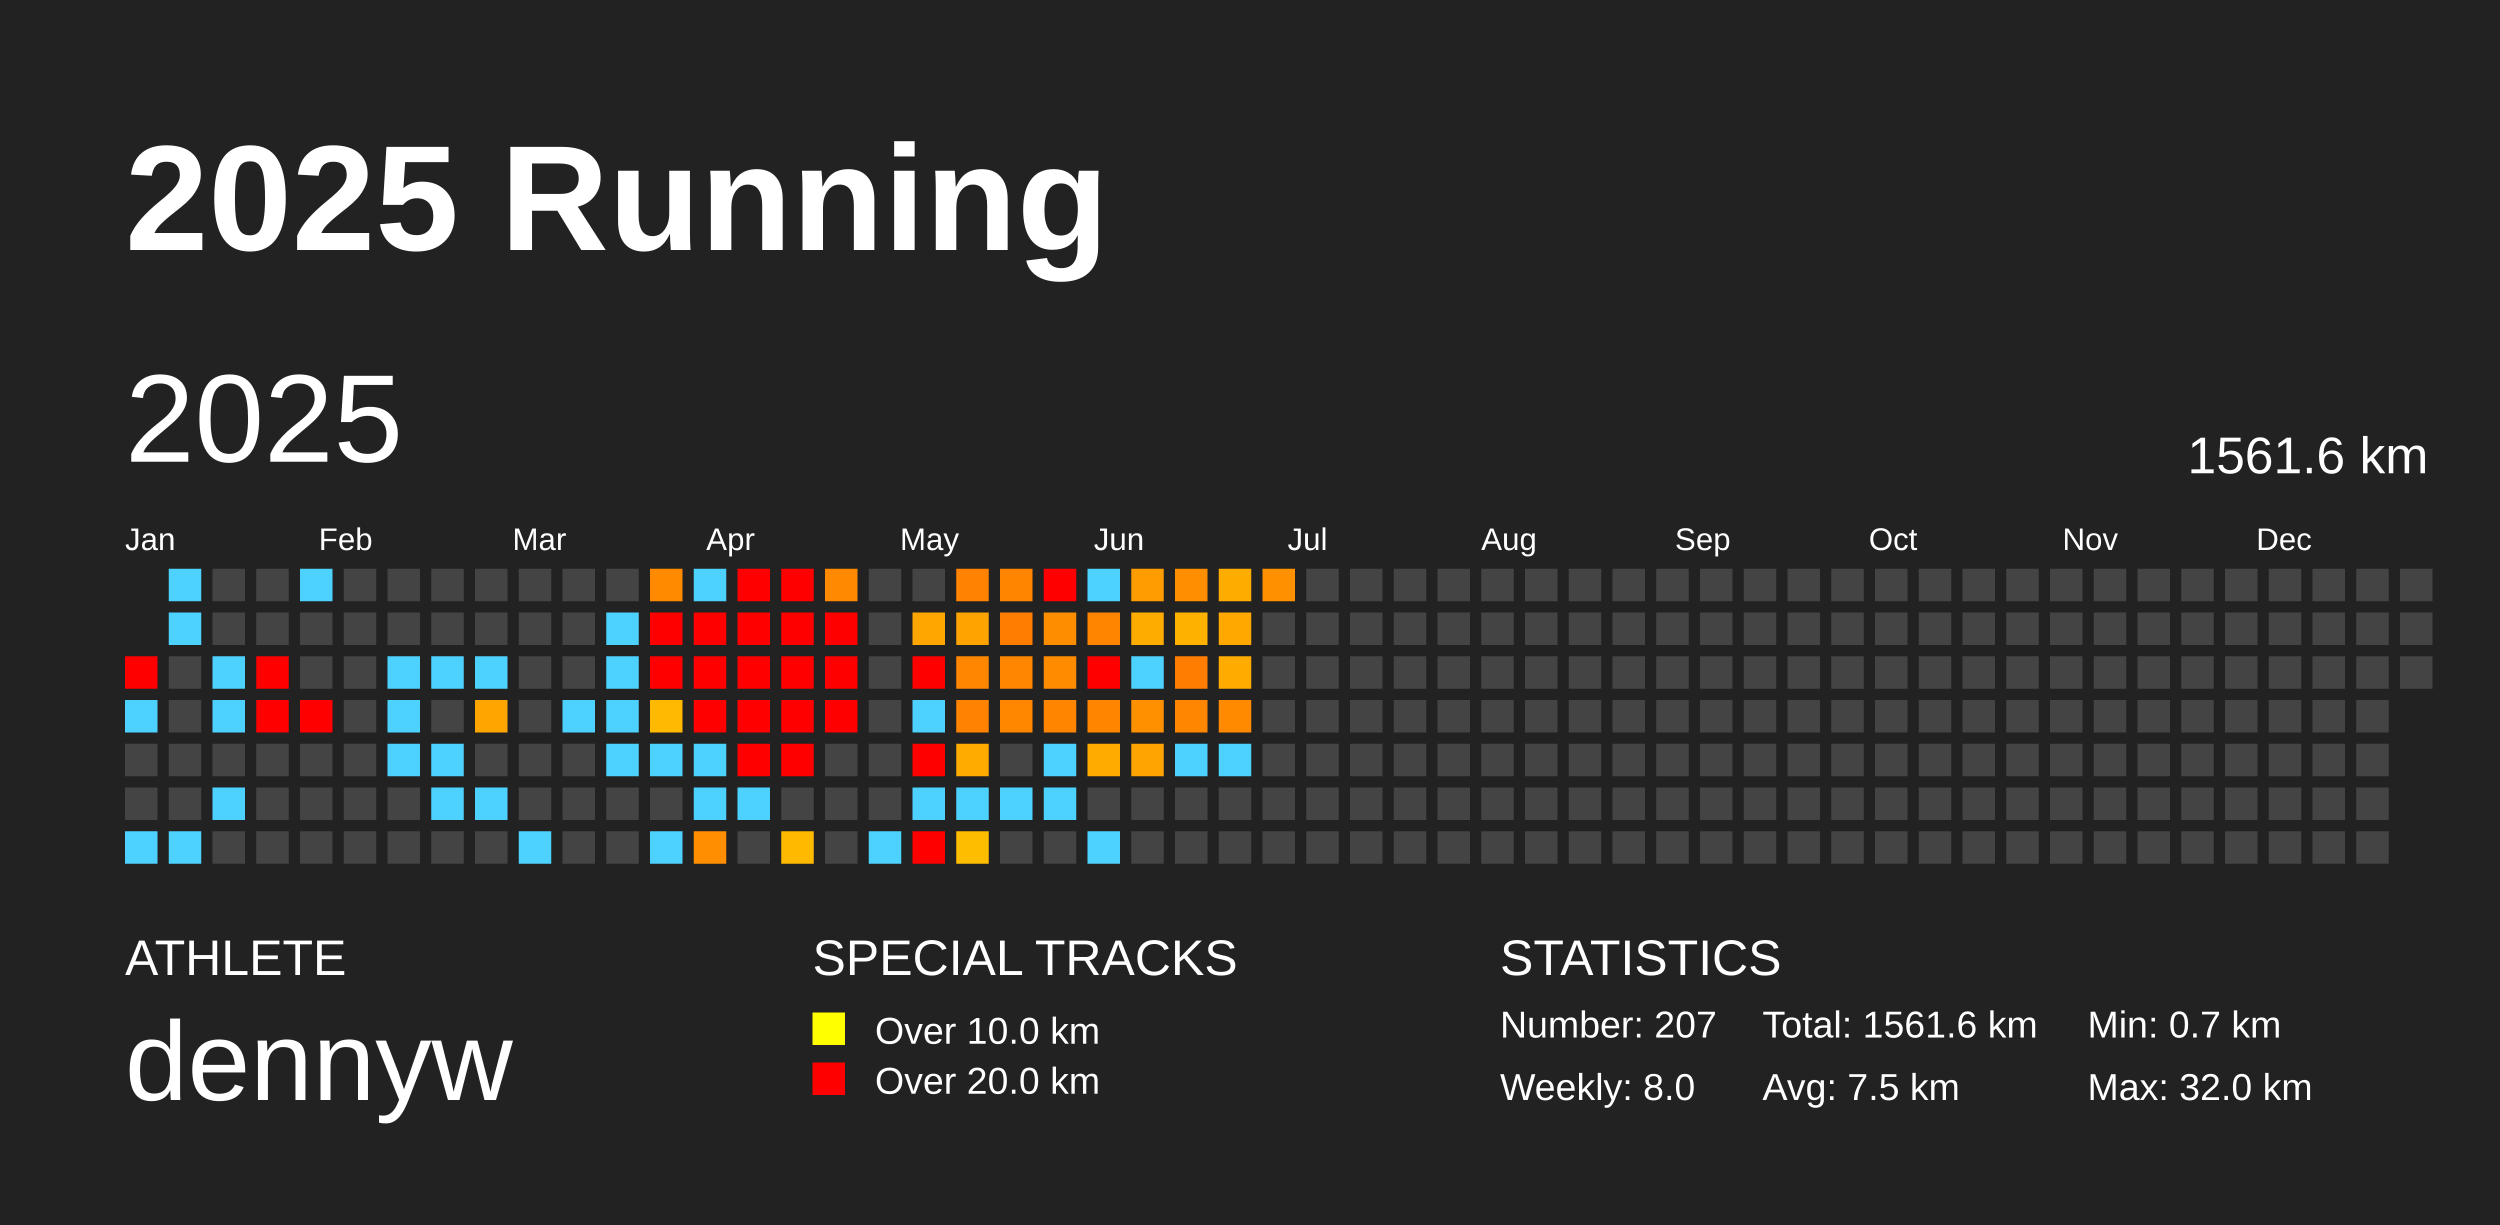
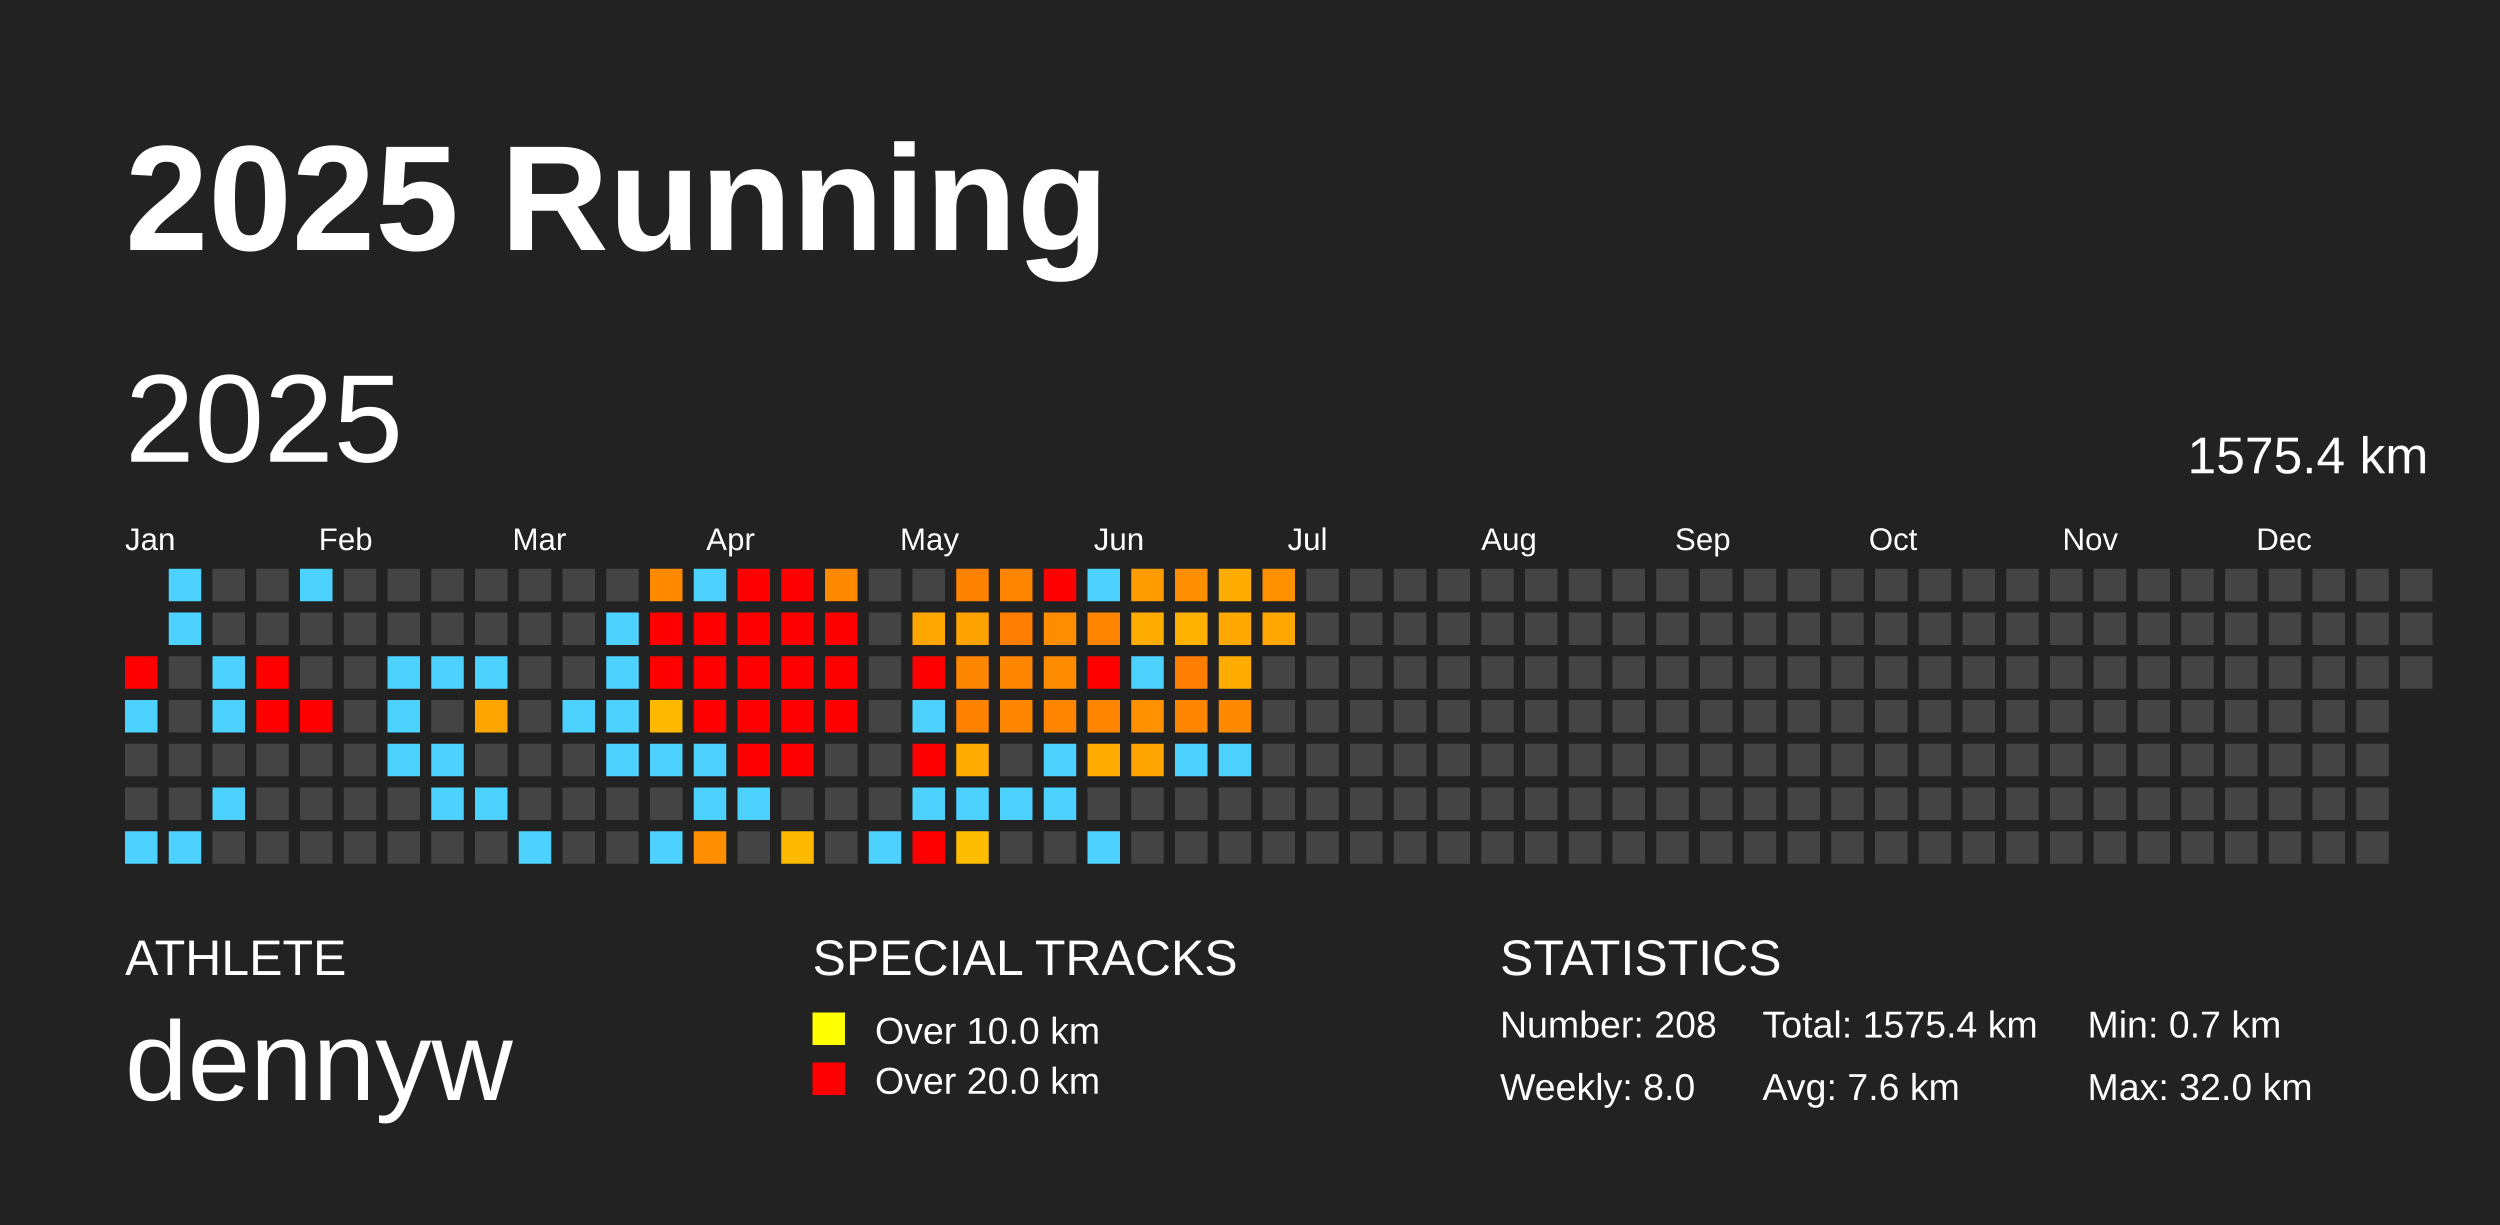
<svg xmlns="http://www.w3.org/2000/svg" baseProfile="full" height="98mm" version="1.1" viewBox="0,0,200,98" width="200mm">
  <defs />
  <rect fill="#222222" height="98" width="200" x="0" y="0" />
  <text fill="#FFFFFF" style="font-size:12px; font-family:Arial; font-weight:bold;" x="10" y="20">2025 Running</text>
  <text fill="#FFFFFF" style="font-size:4px; font-family:Arial" x="10" y="78">ATHLETE</text>
  <text fill="#FFFFFF" style="font-size:9px; font-family:Arial" x="10" y="88">dennyw</text>
  <text fill="#FFFFFF" style="font-size:4px; font-family:Arial" x="65" y="78">SPECIAL TRACKS</text>
  <rect fill="yellow" height="2.6" width="2.6" x="65" y="81" />
  <text fill="#FFFFFF" style="font-size:3px; font-family:Arial" x="70" y="83.5">Over 10.0 km</text>
  <rect fill="red" height="2.6" width="2.6" x="65" y="85" />
  <text fill="#FFFFFF" style="font-size:3px; font-family:Arial" x="70" y="87.5">Over 20.0 km</text>
  <text fill="#FFFFFF" style="font-size:4px; font-family:Arial" x="120" y="78">STATISTICS</text>
-   <text fill="#FFFFFF" style="font-size:3px; font-family:Arial" x="120" y="83">Number: 207</text>
+   <text fill="#FFFFFF" style="font-size:3px; font-family:Arial" x="120" y="83">Number: 208</text>
  <text fill="#FFFFFF" style="font-size:3px; font-family:Arial" x="120" y="88">Weekly: 8.0</text>
-   <text fill="#FFFFFF" style="font-size:3px; font-family:Arial" x="141" y="83">Total: 1561.6 km</text>
-   <text fill="#FFFFFF" style="font-size:3px; font-family:Arial" x="141" y="88">Avg: 7.5 km</text>
+   <text fill="#FFFFFF" style="font-size:3px; font-family:Arial" x="141" y="83">Total: 1575.4 km</text>
+   <text fill="#FFFFFF" style="font-size:3px; font-family:Arial" x="141" y="88">Avg: 7.6 km</text>
  <text fill="#FFFFFF" style="font-size:3px; font-family:Arial" x="167" y="83">Min: 0.7 km</text>
  <text fill="#FFFFFF" style="font-size:3px; font-family:Arial" x="167" y="88">Max: 32.0 km</text>
  <text dominant-baseline="hanging" fill="#FFFFFF" style="font-size:10.0px; font-family:Arial;" x="10" y="30">2025</text>
-   <text dominant-baseline="hanging" fill="#FFFFFF" style="font-size:4.125px; font-family:Arial;" x="175" y="35">1561.6 km</text>
+   <text dominant-baseline="hanging" fill="#FFFFFF" style="font-size:4.125px; font-family:Arial;" x="175" y="35">1575.4 km</text>
  <text fill="#FFFFFF" style="font-size:2.5px; font-family:Arial" x="10.0" y="44">Jan</text>
  <text fill="#FFFFFF" style="font-size:2.5px; font-family:Arial" x="25.5" y="44">Feb</text>
  <text fill="#FFFFFF" style="font-size:2.5px; font-family:Arial" x="41.0" y="44">Mar</text>
  <text fill="#FFFFFF" style="font-size:2.5px; font-family:Arial" x="56.5" y="44">Apr</text>
  <text fill="#FFFFFF" style="font-size:2.5px; font-family:Arial" x="72.0" y="44">May</text>
  <text fill="#FFFFFF" style="font-size:2.5px; font-family:Arial" x="87.5" y="44">Jun</text>
  <text fill="#FFFFFF" style="font-size:2.5px; font-family:Arial" x="103.0" y="44">Jul</text>
  <text fill="#FFFFFF" style="font-size:2.5px; font-family:Arial" x="118.5" y="44">Aug</text>
  <text fill="#FFFFFF" style="font-size:2.5px; font-family:Arial" x="134.0" y="44">Sep</text>
  <text fill="#FFFFFF" style="font-size:2.5px; font-family:Arial" x="149.5" y="44">Oct</text>
  <text fill="#FFFFFF" style="font-size:2.5px; font-family:Arial" x="165.0" y="44">Nov</text>
  <text fill="#FFFFFF" style="font-size:2.5px; font-family:Arial" x="180.5" y="44">Dec</text>
  <rect fill="red" height="2.6" width="2.6" x="10.0" y="52.5" />
  <rect fill="#4dd2ff" height="2.6" width="2.6" x="10.0" y="56.0" />
  <rect fill="#444444" height="2.6" width="2.6" x="10.0" y="59.5" />
  <rect fill="#444444" height="2.6" width="2.6" x="10.0" y="63.0" />
  <rect fill="#4dd2ff" height="2.6" width="2.6" x="10.0" y="66.5" />
  <rect fill="#4dd2ff" height="2.6" width="2.6" x="13.5" y="45.5" />
  <rect fill="#4dd2ff" height="2.6" width="2.6" x="13.5" y="49.0" />
  <rect fill="#444444" height="2.6" width="2.6" x="13.5" y="52.5" />
  <rect fill="#444444" height="2.6" width="2.6" x="13.5" y="56.0" />
  <rect fill="#444444" height="2.6" width="2.6" x="13.5" y="59.5" />
  <rect fill="#444444" height="2.6" width="2.6" x="13.5" y="63.0" />
  <rect fill="#4dd2ff" height="2.6" width="2.6" x="13.5" y="66.5" />
  <rect fill="#444444" height="2.6" width="2.6" x="17.0" y="45.5" />
  <rect fill="#444444" height="2.6" width="2.6" x="17.0" y="49.0" />
  <rect fill="#4dd2ff" height="2.6" width="2.6" x="17.0" y="52.5" />
  <rect fill="#4dd2ff" height="2.6" width="2.6" x="17.0" y="56.0" />
  <rect fill="#444444" height="2.6" width="2.6" x="17.0" y="59.5" />
  <rect fill="#4dd2ff" height="2.6" width="2.6" x="17.0" y="63.0" />
  <rect fill="#444444" height="2.6" width="2.6" x="17.0" y="66.5" />
  <rect fill="#444444" height="2.6" width="2.6" x="20.5" y="45.5" />
  <rect fill="#444444" height="2.6" width="2.6" x="20.5" y="49.0" />
  <rect fill="red" height="2.6" width="2.6" x="20.5" y="52.5" />
  <rect fill="red" height="2.6" width="2.6" x="20.5" y="56.0" />
  <rect fill="#444444" height="2.6" width="2.6" x="20.5" y="59.5" />
  <rect fill="#444444" height="2.6" width="2.6" x="20.5" y="63.0" />
  <rect fill="#444444" height="2.6" width="2.6" x="20.5" y="66.5" />
  <rect fill="#4dd2ff" height="2.6" width="2.6" x="24.0" y="45.5" />
  <rect fill="#444444" height="2.6" width="2.6" x="24.0" y="49.0" />
  <rect fill="#444444" height="2.6" width="2.6" x="24.0" y="52.5" />
  <rect fill="red" height="2.6" width="2.6" x="24.0" y="56.0" />
  <rect fill="#444444" height="2.6" width="2.6" x="24.0" y="59.5" />
  <rect fill="#444444" height="2.6" width="2.6" x="24.0" y="63.0" />
  <rect fill="#444444" height="2.6" width="2.6" x="24.0" y="66.5" />
  <rect fill="#444444" height="2.6" width="2.6" x="27.5" y="45.5" />
  <rect fill="#444444" height="2.6" width="2.6" x="27.5" y="49.0" />
  <rect fill="#444444" height="2.6" width="2.6" x="27.5" y="52.5" />
  <rect fill="#444444" height="2.6" width="2.6" x="27.5" y="56.0" />
  <rect fill="#444444" height="2.6" width="2.6" x="27.5" y="59.5" />
  <rect fill="#444444" height="2.6" width="2.6" x="27.5" y="63.0" />
  <rect fill="#444444" height="2.6" width="2.6" x="27.5" y="66.5" />
  <rect fill="#444444" height="2.6" width="2.6" x="31.0" y="45.5" />
  <rect fill="#444444" height="2.6" width="2.6" x="31.0" y="49.0" />
  <rect fill="#4dd2ff" height="2.6" width="2.6" x="31.0" y="52.5" />
  <rect fill="#4dd2ff" height="2.6" width="2.6" x="31.0" y="56.0" />
  <rect fill="#4dd2ff" height="2.6" width="2.6" x="31.0" y="59.5" />
  <rect fill="#444444" height="2.6" width="2.6" x="31.0" y="63.0" />
  <rect fill="#444444" height="2.6" width="2.6" x="31.0" y="66.5" />
  <rect fill="#444444" height="2.6" width="2.6" x="34.5" y="45.5" />
  <rect fill="#444444" height="2.6" width="2.6" x="34.5" y="49.0" />
  <rect fill="#4dd2ff" height="2.6" width="2.6" x="34.5" y="52.5" />
  <rect fill="#444444" height="2.6" width="2.6" x="34.5" y="56.0" />
  <rect fill="#4dd2ff" height="2.6" width="2.6" x="34.5" y="59.5" />
  <rect fill="#4dd2ff" height="2.6" width="2.6" x="34.5" y="63.0" />
  <rect fill="#444444" height="2.6" width="2.6" x="34.5" y="66.5" />
  <rect fill="#444444" height="2.6" width="2.6" x="38.0" y="45.5" />
  <rect fill="#444444" height="2.6" width="2.6" x="38.0" y="49.0" />
  <rect fill="#4dd2ff" height="2.6" width="2.6" x="38.0" y="52.5" />
  <rect fill="#ffa500" height="2.6" width="2.6" x="38.0" y="56.0" />
  <rect fill="#444444" height="2.6" width="2.6" x="38.0" y="59.5" />
  <rect fill="#4dd2ff" height="2.6" width="2.6" x="38.0" y="63.0" />
  <rect fill="#444444" height="2.6" width="2.6" x="38.0" y="66.5" />
  <rect fill="#444444" height="2.6" width="2.6" x="41.5" y="45.5" />
  <rect fill="#444444" height="2.6" width="2.6" x="41.5" y="49.0" />
  <rect fill="#444444" height="2.6" width="2.6" x="41.5" y="52.5" />
  <rect fill="#444444" height="2.6" width="2.6" x="41.5" y="56.0" />
  <rect fill="#444444" height="2.6" width="2.6" x="41.5" y="59.5" />
  <rect fill="#444444" height="2.6" width="2.6" x="41.5" y="63.0" />
  <rect fill="#4dd2ff" height="2.6" width="2.6" x="41.5" y="66.5" />
  <rect fill="#444444" height="2.6" width="2.6" x="45.0" y="45.5" />
  <rect fill="#444444" height="2.6" width="2.6" x="45.0" y="49.0" />
  <rect fill="#444444" height="2.6" width="2.6" x="45.0" y="52.5" />
  <rect fill="#4dd2ff" height="2.6" width="2.6" x="45.0" y="56.0" />
  <rect fill="#444444" height="2.6" width="2.6" x="45.0" y="59.5" />
  <rect fill="#444444" height="2.6" width="2.6" x="45.0" y="63.0" />
  <rect fill="#444444" height="2.6" width="2.6" x="45.0" y="66.5" />
  <rect fill="#444444" height="2.6" width="2.6" x="48.5" y="45.5" />
  <rect fill="#4dd2ff" height="2.6" width="2.6" x="48.5" y="49.0" />
  <rect fill="#4dd2ff" height="2.6" width="2.6" x="48.5" y="52.5" />
  <rect fill="#4dd2ff" height="2.6" width="2.6" x="48.5" y="56.0" />
  <rect fill="#4dd2ff" height="2.6" width="2.6" x="48.5" y="59.5" />
  <rect fill="#444444" height="2.6" width="2.6" x="48.5" y="63.0" />
  <rect fill="#444444" height="2.6" width="2.6" x="48.5" y="66.5" />
  <rect fill="#ff8a00" height="2.6" width="2.6" x="52.0" y="45.5" />
  <rect fill="red" height="2.6" width="2.6" x="52.0" y="49.0" />
  <rect fill="red" height="2.6" width="2.6" x="52.0" y="52.5" />
  <rect fill="#ffb900" height="2.6" width="2.6" x="52.0" y="56.0" />
  <rect fill="#4dd2ff" height="2.6" width="2.6" x="52.0" y="59.5" />
  <rect fill="#444444" height="2.6" width="2.6" x="52.0" y="63.0" />
  <rect fill="#4dd2ff" height="2.6" width="2.6" x="52.0" y="66.5" />
  <rect fill="#4dd2ff" height="2.6" width="2.6" x="55.5" y="45.5" />
  <rect fill="red" height="2.6" width="2.6" x="55.5" y="49.0" />
  <rect fill="red" height="2.6" width="2.6" x="55.5" y="52.5" />
  <rect fill="red" height="2.6" width="2.6" x="55.5" y="56.0" />
  <rect fill="#4dd2ff" height="2.6" width="2.6" x="55.5" y="59.5" />
  <rect fill="#4dd2ff" height="2.6" width="2.6" x="55.5" y="63.0" />
  <rect fill="#ff8f00" height="2.6" width="2.6" x="55.5" y="66.5" />
  <rect fill="red" height="2.6" width="2.6" x="59.0" y="45.5" />
  <rect fill="red" height="2.6" width="2.6" x="59.0" y="49.0" />
  <rect fill="red" height="2.6" width="2.6" x="59.0" y="52.5" />
  <rect fill="red" height="2.6" width="2.6" x="59.0" y="56.0" />
  <rect fill="red" height="2.6" width="2.6" x="59.0" y="59.5" />
  <rect fill="#4dd2ff" height="2.6" width="2.6" x="59.0" y="63.0" />
  <rect fill="#444444" height="2.6" width="2.6" x="59.0" y="66.5" />
  <rect fill="red" height="2.6" width="2.6" x="62.5" y="45.5" />
  <rect fill="red" height="2.6" width="2.6" x="62.5" y="49.0" />
  <rect fill="red" height="2.6" width="2.6" x="62.5" y="52.5" />
  <rect fill="red" height="2.6" width="2.6" x="62.5" y="56.0" />
  <rect fill="red" height="2.6" width="2.6" x="62.5" y="59.5" />
  <rect fill="#444444" height="2.6" width="2.6" x="62.5" y="63.0" />
  <rect fill="#ffba00" height="2.6" width="2.6" x="62.5" y="66.5" />
  <rect fill="#ff8900" height="2.6" width="2.6" x="66.0" y="45.5" />
  <rect fill="red" height="2.6" width="2.6" x="66.0" y="49.0" />
  <rect fill="red" height="2.6" width="2.6" x="66.0" y="52.5" />
  <rect fill="red" height="2.6" width="2.6" x="66.0" y="56.0" />
  <rect fill="#444444" height="2.6" width="2.6" x="66.0" y="59.5" />
  <rect fill="#444444" height="2.6" width="2.6" x="66.0" y="63.0" />
  <rect fill="#444444" height="2.6" width="2.6" x="66.0" y="66.5" />
  <rect fill="#444444" height="2.6" width="2.6" x="69.5" y="45.5" />
  <rect fill="#444444" height="2.6" width="2.6" x="69.5" y="49.0" />
  <rect fill="#444444" height="2.6" width="2.6" x="69.5" y="52.5" />
  <rect fill="#444444" height="2.6" width="2.6" x="69.5" y="56.0" />
  <rect fill="#444444" height="2.6" width="2.6" x="69.5" y="59.5" />
  <rect fill="#444444" height="2.6" width="2.6" x="69.5" y="63.0" />
  <rect fill="#4dd2ff" height="2.6" width="2.6" x="69.5" y="66.5" />
  <rect fill="#444444" height="2.6" width="2.6" x="73.0" y="45.5" />
  <rect fill="#ffa600" height="2.6" width="2.6" x="73.0" y="49.0" />
  <rect fill="red" height="2.6" width="2.6" x="73.0" y="52.5" />
  <rect fill="#4dd2ff" height="2.6" width="2.6" x="73.0" y="56.0" />
  <rect fill="red" height="2.6" width="2.6" x="73.0" y="59.5" />
  <rect fill="#4dd2ff" height="2.6" width="2.6" x="73.0" y="63.0" />
  <rect fill="red" height="2.6" width="2.6" x="73.0" y="66.5" />
  <rect fill="#ff8200" height="2.6" width="2.6" x="76.5" y="45.5" />
  <rect fill="#ffa300" height="2.6" width="2.6" x="76.5" y="49.0" />
  <rect fill="#ff8600" height="2.6" width="2.6" x="76.5" y="52.5" />
  <rect fill="#ff8200" height="2.6" width="2.6" x="76.5" y="56.0" />
  <rect fill="#ffab00" height="2.6" width="2.6" x="76.5" y="59.5" />
  <rect fill="#4dd2ff" height="2.6" width="2.6" x="76.5" y="63.0" />
  <rect fill="#ffbd00" height="2.6" width="2.6" x="76.5" y="66.5" />
  <rect fill="#ff8400" height="2.6" width="2.6" x="80.0" y="45.5" />
  <rect fill="#ff7d00" height="2.6" width="2.6" x="80.0" y="49.0" />
  <rect fill="#ff8600" height="2.6" width="2.6" x="80.0" y="52.5" />
  <rect fill="#ff8700" height="2.6" width="2.6" x="80.0" y="56.0" />
  <rect fill="#444444" height="2.6" width="2.6" x="80.0" y="59.5" />
  <rect fill="#4dd2ff" height="2.6" width="2.6" x="80.0" y="63.0" />
  <rect fill="#444444" height="2.6" width="2.6" x="80.0" y="66.5" />
  <rect fill="red" height="2.6" width="2.6" x="83.5" y="45.5" />
  <rect fill="#ff8d00" height="2.6" width="2.6" x="83.5" y="49.0" />
  <rect fill="#ff8c00" height="2.6" width="2.6" x="83.5" y="52.5" />
  <rect fill="#ff8400" height="2.6" width="2.6" x="83.5" y="56.0" />
  <rect fill="#4dd2ff" height="2.6" width="2.6" x="83.5" y="59.5" />
  <rect fill="#4dd2ff" height="2.6" width="2.6" x="83.5" y="63.0" />
  <rect fill="#444444" height="2.6" width="2.6" x="83.5" y="66.5" />
  <rect fill="#4dd2ff" height="2.6" width="2.6" x="87.0" y="45.5" />
  <rect fill="#ff8400" height="2.6" width="2.6" x="87.0" y="49.0" />
  <rect fill="red" height="2.6" width="2.6" x="87.0" y="52.5" />
  <rect fill="#ff8500" height="2.6" width="2.6" x="87.0" y="56.0" />
  <rect fill="#ffab00" height="2.6" width="2.6" x="87.0" y="59.5" />
  <rect fill="#444444" height="2.6" width="2.6" x="87.0" y="63.0" />
  <rect fill="#4dd2ff" height="2.6" width="2.6" x="87.0" y="66.5" />
  <rect fill="#ff9d00" height="2.6" width="2.6" x="90.5" y="45.5" />
  <rect fill="#ffac00" height="2.6" width="2.6" x="90.5" y="49.0" />
  <rect fill="#4dd2ff" height="2.6" width="2.6" x="90.5" y="52.5" />
  <rect fill="#ff9000" height="2.6" width="2.6" x="90.5" y="56.0" />
  <rect fill="#ffa400" height="2.6" width="2.6" x="90.5" y="59.5" />
  <rect fill="#444444" height="2.6" width="2.6" x="90.5" y="63.0" />
  <rect fill="#444444" height="2.6" width="2.6" x="90.5" y="66.5" />
  <rect fill="#ff8e00" height="2.6" width="2.6" x="94.0" y="45.5" />
  <rect fill="#ffb100" height="2.6" width="2.6" x="94.0" y="49.0" />
  <rect fill="#ff7d00" height="2.6" width="2.6" x="94.0" y="52.5" />
  <rect fill="#ff8600" height="2.6" width="2.6" x="94.0" y="56.0" />
  <rect fill="#4dd2ff" height="2.6" width="2.6" x="94.0" y="59.5" />
  <rect fill="#444444" height="2.6" width="2.6" x="94.0" y="63.0" />
  <rect fill="#444444" height="2.6" width="2.6" x="94.0" y="66.5" />
  <rect fill="#ffac00" height="2.6" width="2.6" x="97.5" y="45.5" />
  <rect fill="#ffa900" height="2.6" width="2.6" x="97.5" y="49.0" />
  <rect fill="#ffab00" height="2.6" width="2.6" x="97.5" y="52.5" />
  <rect fill="#ff8a00" height="2.6" width="2.6" x="97.5" y="56.0" />
  <rect fill="#4dd2ff" height="2.6" width="2.6" x="97.5" y="59.5" />
  <rect fill="#444444" height="2.6" width="2.6" x="97.5" y="63.0" />
  <rect fill="#444444" height="2.6" width="2.6" x="97.5" y="66.5" />
  <rect fill="#ff9000" height="2.6" width="2.6" x="101.0" y="45.5" />
-   <rect fill="#444444" height="2.6" width="2.6" x="101.0" y="49.0" />
+   <rect fill="#ffa700" height="2.6" width="2.6" x="101.0" y="49.0" />
  <rect fill="#444444" height="2.6" width="2.6" x="101.0" y="52.5" />
  <rect fill="#444444" height="2.6" width="2.6" x="101.0" y="56.0" />
  <rect fill="#444444" height="2.6" width="2.6" x="101.0" y="59.5" />
  <rect fill="#444444" height="2.6" width="2.6" x="101.0" y="63.0" />
  <rect fill="#444444" height="2.6" width="2.6" x="101.0" y="66.5" />
  <rect fill="#444444" height="2.6" width="2.6" x="104.5" y="45.5" />
  <rect fill="#444444" height="2.6" width="2.6" x="104.5" y="49.0" />
  <rect fill="#444444" height="2.6" width="2.6" x="104.5" y="52.5" />
  <rect fill="#444444" height="2.6" width="2.6" x="104.5" y="56.0" />
  <rect fill="#444444" height="2.6" width="2.6" x="104.5" y="59.5" />
  <rect fill="#444444" height="2.6" width="2.6" x="104.5" y="63.0" />
  <rect fill="#444444" height="2.6" width="2.6" x="104.5" y="66.5" />
  <rect fill="#444444" height="2.6" width="2.6" x="108.0" y="45.5" />
  <rect fill="#444444" height="2.6" width="2.6" x="108.0" y="49.0" />
  <rect fill="#444444" height="2.6" width="2.6" x="108.0" y="52.5" />
  <rect fill="#444444" height="2.6" width="2.6" x="108.0" y="56.0" />
  <rect fill="#444444" height="2.6" width="2.6" x="108.0" y="59.5" />
  <rect fill="#444444" height="2.6" width="2.6" x="108.0" y="63.0" />
  <rect fill="#444444" height="2.6" width="2.6" x="108.0" y="66.5" />
  <rect fill="#444444" height="2.6" width="2.6" x="111.5" y="45.5" />
  <rect fill="#444444" height="2.6" width="2.6" x="111.5" y="49.0" />
  <rect fill="#444444" height="2.6" width="2.6" x="111.5" y="52.5" />
  <rect fill="#444444" height="2.6" width="2.6" x="111.5" y="56.0" />
  <rect fill="#444444" height="2.6" width="2.6" x="111.5" y="59.5" />
  <rect fill="#444444" height="2.6" width="2.6" x="111.5" y="63.0" />
  <rect fill="#444444" height="2.6" width="2.6" x="111.5" y="66.5" />
  <rect fill="#444444" height="2.6" width="2.6" x="115.0" y="45.5" />
  <rect fill="#444444" height="2.6" width="2.6" x="115.0" y="49.0" />
  <rect fill="#444444" height="2.6" width="2.6" x="115.0" y="52.5" />
  <rect fill="#444444" height="2.6" width="2.6" x="115.0" y="56.0" />
  <rect fill="#444444" height="2.6" width="2.6" x="115.0" y="59.5" />
  <rect fill="#444444" height="2.6" width="2.6" x="115.0" y="63.0" />
  <rect fill="#444444" height="2.6" width="2.6" x="115.0" y="66.5" />
  <rect fill="#444444" height="2.6" width="2.6" x="118.5" y="45.5" />
  <rect fill="#444444" height="2.6" width="2.6" x="118.5" y="49.0" />
  <rect fill="#444444" height="2.6" width="2.6" x="118.5" y="52.5" />
  <rect fill="#444444" height="2.6" width="2.6" x="118.5" y="56.0" />
  <rect fill="#444444" height="2.6" width="2.6" x="118.5" y="59.5" />
  <rect fill="#444444" height="2.6" width="2.6" x="118.5" y="63.0" />
  <rect fill="#444444" height="2.6" width="2.6" x="118.5" y="66.5" />
  <rect fill="#444444" height="2.6" width="2.6" x="122.0" y="45.5" />
  <rect fill="#444444" height="2.6" width="2.6" x="122.0" y="49.0" />
  <rect fill="#444444" height="2.6" width="2.6" x="122.0" y="52.5" />
  <rect fill="#444444" height="2.6" width="2.6" x="122.0" y="56.0" />
  <rect fill="#444444" height="2.6" width="2.6" x="122.0" y="59.5" />
  <rect fill="#444444" height="2.6" width="2.6" x="122.0" y="63.0" />
  <rect fill="#444444" height="2.6" width="2.6" x="122.0" y="66.5" />
  <rect fill="#444444" height="2.6" width="2.6" x="125.5" y="45.5" />
  <rect fill="#444444" height="2.6" width="2.6" x="125.5" y="49.0" />
  <rect fill="#444444" height="2.6" width="2.6" x="125.5" y="52.5" />
  <rect fill="#444444" height="2.6" width="2.6" x="125.5" y="56.0" />
  <rect fill="#444444" height="2.6" width="2.6" x="125.5" y="59.5" />
  <rect fill="#444444" height="2.6" width="2.6" x="125.5" y="63.0" />
  <rect fill="#444444" height="2.6" width="2.6" x="125.5" y="66.5" />
  <rect fill="#444444" height="2.6" width="2.6" x="129.0" y="45.5" />
  <rect fill="#444444" height="2.6" width="2.6" x="129.0" y="49.0" />
  <rect fill="#444444" height="2.6" width="2.6" x="129.0" y="52.5" />
  <rect fill="#444444" height="2.6" width="2.6" x="129.0" y="56.0" />
  <rect fill="#444444" height="2.6" width="2.6" x="129.0" y="59.5" />
  <rect fill="#444444" height="2.6" width="2.6" x="129.0" y="63.0" />
  <rect fill="#444444" height="2.6" width="2.6" x="129.0" y="66.5" />
  <rect fill="#444444" height="2.6" width="2.6" x="132.5" y="45.5" />
  <rect fill="#444444" height="2.6" width="2.6" x="132.5" y="49.0" />
  <rect fill="#444444" height="2.6" width="2.6" x="132.5" y="52.5" />
  <rect fill="#444444" height="2.6" width="2.6" x="132.5" y="56.0" />
  <rect fill="#444444" height="2.6" width="2.6" x="132.5" y="59.5" />
  <rect fill="#444444" height="2.6" width="2.6" x="132.5" y="63.0" />
  <rect fill="#444444" height="2.6" width="2.6" x="132.5" y="66.5" />
  <rect fill="#444444" height="2.6" width="2.6" x="136.0" y="45.5" />
  <rect fill="#444444" height="2.6" width="2.6" x="136.0" y="49.0" />
  <rect fill="#444444" height="2.6" width="2.6" x="136.0" y="52.5" />
  <rect fill="#444444" height="2.6" width="2.6" x="136.0" y="56.0" />
  <rect fill="#444444" height="2.6" width="2.6" x="136.0" y="59.5" />
  <rect fill="#444444" height="2.6" width="2.6" x="136.0" y="63.0" />
  <rect fill="#444444" height="2.6" width="2.6" x="136.0" y="66.5" />
  <rect fill="#444444" height="2.6" width="2.6" x="139.5" y="45.5" />
  <rect fill="#444444" height="2.6" width="2.6" x="139.5" y="49.0" />
  <rect fill="#444444" height="2.6" width="2.6" x="139.5" y="52.5" />
  <rect fill="#444444" height="2.6" width="2.6" x="139.5" y="56.0" />
  <rect fill="#444444" height="2.6" width="2.6" x="139.5" y="59.5" />
  <rect fill="#444444" height="2.6" width="2.6" x="139.5" y="63.0" />
  <rect fill="#444444" height="2.6" width="2.6" x="139.5" y="66.5" />
  <rect fill="#444444" height="2.6" width="2.6" x="143.0" y="45.5" />
  <rect fill="#444444" height="2.6" width="2.6" x="143.0" y="49.0" />
  <rect fill="#444444" height="2.6" width="2.6" x="143.0" y="52.5" />
  <rect fill="#444444" height="2.6" width="2.6" x="143.0" y="56.0" />
  <rect fill="#444444" height="2.6" width="2.6" x="143.0" y="59.5" />
  <rect fill="#444444" height="2.6" width="2.6" x="143.0" y="63.0" />
  <rect fill="#444444" height="2.6" width="2.6" x="143.0" y="66.5" />
  <rect fill="#444444" height="2.6" width="2.6" x="146.5" y="45.5" />
  <rect fill="#444444" height="2.6" width="2.6" x="146.5" y="49.0" />
  <rect fill="#444444" height="2.6" width="2.6" x="146.5" y="52.5" />
  <rect fill="#444444" height="2.6" width="2.6" x="146.5" y="56.0" />
  <rect fill="#444444" height="2.6" width="2.6" x="146.5" y="59.5" />
  <rect fill="#444444" height="2.6" width="2.6" x="146.5" y="63.0" />
  <rect fill="#444444" height="2.6" width="2.6" x="146.5" y="66.5" />
  <rect fill="#444444" height="2.6" width="2.6" x="150.0" y="45.5" />
  <rect fill="#444444" height="2.6" width="2.6" x="150.0" y="49.0" />
  <rect fill="#444444" height="2.6" width="2.6" x="150.0" y="52.5" />
  <rect fill="#444444" height="2.6" width="2.6" x="150.0" y="56.0" />
  <rect fill="#444444" height="2.6" width="2.6" x="150.0" y="59.5" />
  <rect fill="#444444" height="2.6" width="2.6" x="150.0" y="63.0" />
  <rect fill="#444444" height="2.6" width="2.6" x="150.0" y="66.5" />
  <rect fill="#444444" height="2.6" width="2.6" x="153.5" y="45.5" />
  <rect fill="#444444" height="2.6" width="2.6" x="153.5" y="49.0" />
  <rect fill="#444444" height="2.6" width="2.6" x="153.5" y="52.5" />
  <rect fill="#444444" height="2.6" width="2.6" x="153.5" y="56.0" />
  <rect fill="#444444" height="2.6" width="2.6" x="153.5" y="59.5" />
  <rect fill="#444444" height="2.6" width="2.6" x="153.5" y="63.0" />
  <rect fill="#444444" height="2.6" width="2.6" x="153.5" y="66.5" />
  <rect fill="#444444" height="2.6" width="2.6" x="157.0" y="45.5" />
  <rect fill="#444444" height="2.6" width="2.6" x="157.0" y="49.0" />
  <rect fill="#444444" height="2.6" width="2.6" x="157.0" y="52.5" />
  <rect fill="#444444" height="2.6" width="2.6" x="157.0" y="56.0" />
  <rect fill="#444444" height="2.6" width="2.6" x="157.0" y="59.5" />
  <rect fill="#444444" height="2.6" width="2.6" x="157.0" y="63.0" />
  <rect fill="#444444" height="2.6" width="2.6" x="157.0" y="66.5" />
  <rect fill="#444444" height="2.6" width="2.6" x="160.5" y="45.5" />
  <rect fill="#444444" height="2.6" width="2.6" x="160.5" y="49.0" />
  <rect fill="#444444" height="2.6" width="2.6" x="160.5" y="52.5" />
  <rect fill="#444444" height="2.6" width="2.6" x="160.5" y="56.0" />
  <rect fill="#444444" height="2.6" width="2.6" x="160.5" y="59.5" />
  <rect fill="#444444" height="2.6" width="2.6" x="160.5" y="63.0" />
  <rect fill="#444444" height="2.6" width="2.6" x="160.5" y="66.5" />
  <rect fill="#444444" height="2.6" width="2.6" x="164.0" y="45.5" />
  <rect fill="#444444" height="2.6" width="2.6" x="164.0" y="49.0" />
  <rect fill="#444444" height="2.6" width="2.6" x="164.0" y="52.5" />
  <rect fill="#444444" height="2.6" width="2.6" x="164.0" y="56.0" />
  <rect fill="#444444" height="2.6" width="2.6" x="164.0" y="59.5" />
  <rect fill="#444444" height="2.6" width="2.6" x="164.0" y="63.0" />
  <rect fill="#444444" height="2.6" width="2.6" x="164.0" y="66.5" />
  <rect fill="#444444" height="2.6" width="2.6" x="167.5" y="45.5" />
  <rect fill="#444444" height="2.6" width="2.6" x="167.5" y="49.0" />
  <rect fill="#444444" height="2.6" width="2.6" x="167.5" y="52.5" />
  <rect fill="#444444" height="2.6" width="2.6" x="167.5" y="56.0" />
  <rect fill="#444444" height="2.6" width="2.6" x="167.5" y="59.5" />
  <rect fill="#444444" height="2.6" width="2.6" x="167.5" y="63.0" />
  <rect fill="#444444" height="2.6" width="2.6" x="167.5" y="66.5" />
  <rect fill="#444444" height="2.6" width="2.6" x="171.0" y="45.5" />
  <rect fill="#444444" height="2.6" width="2.6" x="171.0" y="49.0" />
  <rect fill="#444444" height="2.6" width="2.6" x="171.0" y="52.5" />
  <rect fill="#444444" height="2.6" width="2.6" x="171.0" y="56.0" />
  <rect fill="#444444" height="2.6" width="2.6" x="171.0" y="59.5" />
  <rect fill="#444444" height="2.6" width="2.6" x="171.0" y="63.0" />
  <rect fill="#444444" height="2.6" width="2.6" x="171.0" y="66.5" />
  <rect fill="#444444" height="2.6" width="2.6" x="174.5" y="45.5" />
  <rect fill="#444444" height="2.6" width="2.6" x="174.5" y="49.0" />
  <rect fill="#444444" height="2.6" width="2.6" x="174.5" y="52.5" />
  <rect fill="#444444" height="2.6" width="2.6" x="174.5" y="56.0" />
  <rect fill="#444444" height="2.6" width="2.6" x="174.5" y="59.5" />
  <rect fill="#444444" height="2.6" width="2.6" x="174.5" y="63.0" />
  <rect fill="#444444" height="2.6" width="2.6" x="174.5" y="66.5" />
  <rect fill="#444444" height="2.6" width="2.6" x="178.0" y="45.5" />
  <rect fill="#444444" height="2.6" width="2.6" x="178.0" y="49.0" />
  <rect fill="#444444" height="2.6" width="2.6" x="178.0" y="52.5" />
  <rect fill="#444444" height="2.6" width="2.6" x="178.0" y="56.0" />
  <rect fill="#444444" height="2.6" width="2.6" x="178.0" y="59.5" />
  <rect fill="#444444" height="2.6" width="2.6" x="178.0" y="63.0" />
  <rect fill="#444444" height="2.6" width="2.6" x="178.0" y="66.5" />
  <rect fill="#444444" height="2.6" width="2.6" x="181.5" y="45.5" />
  <rect fill="#444444" height="2.6" width="2.6" x="181.5" y="49.0" />
  <rect fill="#444444" height="2.6" width="2.6" x="181.5" y="52.5" />
  <rect fill="#444444" height="2.6" width="2.6" x="181.5" y="56.0" />
  <rect fill="#444444" height="2.6" width="2.6" x="181.5" y="59.5" />
  <rect fill="#444444" height="2.6" width="2.6" x="181.5" y="63.0" />
  <rect fill="#444444" height="2.6" width="2.6" x="181.5" y="66.5" />
  <rect fill="#444444" height="2.6" width="2.6" x="185.0" y="45.5" />
  <rect fill="#444444" height="2.6" width="2.6" x="185.0" y="49.0" />
  <rect fill="#444444" height="2.6" width="2.6" x="185.0" y="52.5" />
  <rect fill="#444444" height="2.6" width="2.6" x="185.0" y="56.0" />
  <rect fill="#444444" height="2.6" width="2.6" x="185.0" y="59.5" />
  <rect fill="#444444" height="2.6" width="2.6" x="185.0" y="63.0" />
  <rect fill="#444444" height="2.6" width="2.6" x="185.0" y="66.5" />
  <rect fill="#444444" height="2.6" width="2.6" x="188.5" y="45.5" />
  <rect fill="#444444" height="2.6" width="2.6" x="188.5" y="49.0" />
  <rect fill="#444444" height="2.6" width="2.6" x="188.5" y="52.5" />
  <rect fill="#444444" height="2.6" width="2.6" x="188.5" y="56.0" />
  <rect fill="#444444" height="2.6" width="2.6" x="188.5" y="59.5" />
  <rect fill="#444444" height="2.6" width="2.6" x="188.5" y="63.0" />
  <rect fill="#444444" height="2.6" width="2.6" x="188.5" y="66.5" />
  <rect fill="#444444" height="2.6" width="2.6" x="192.0" y="45.5" />
  <rect fill="#444444" height="2.6" width="2.6" x="192.0" y="49.0" />
  <rect fill="#444444" height="2.6" width="2.6" x="192.0" y="52.5" />
</svg>
